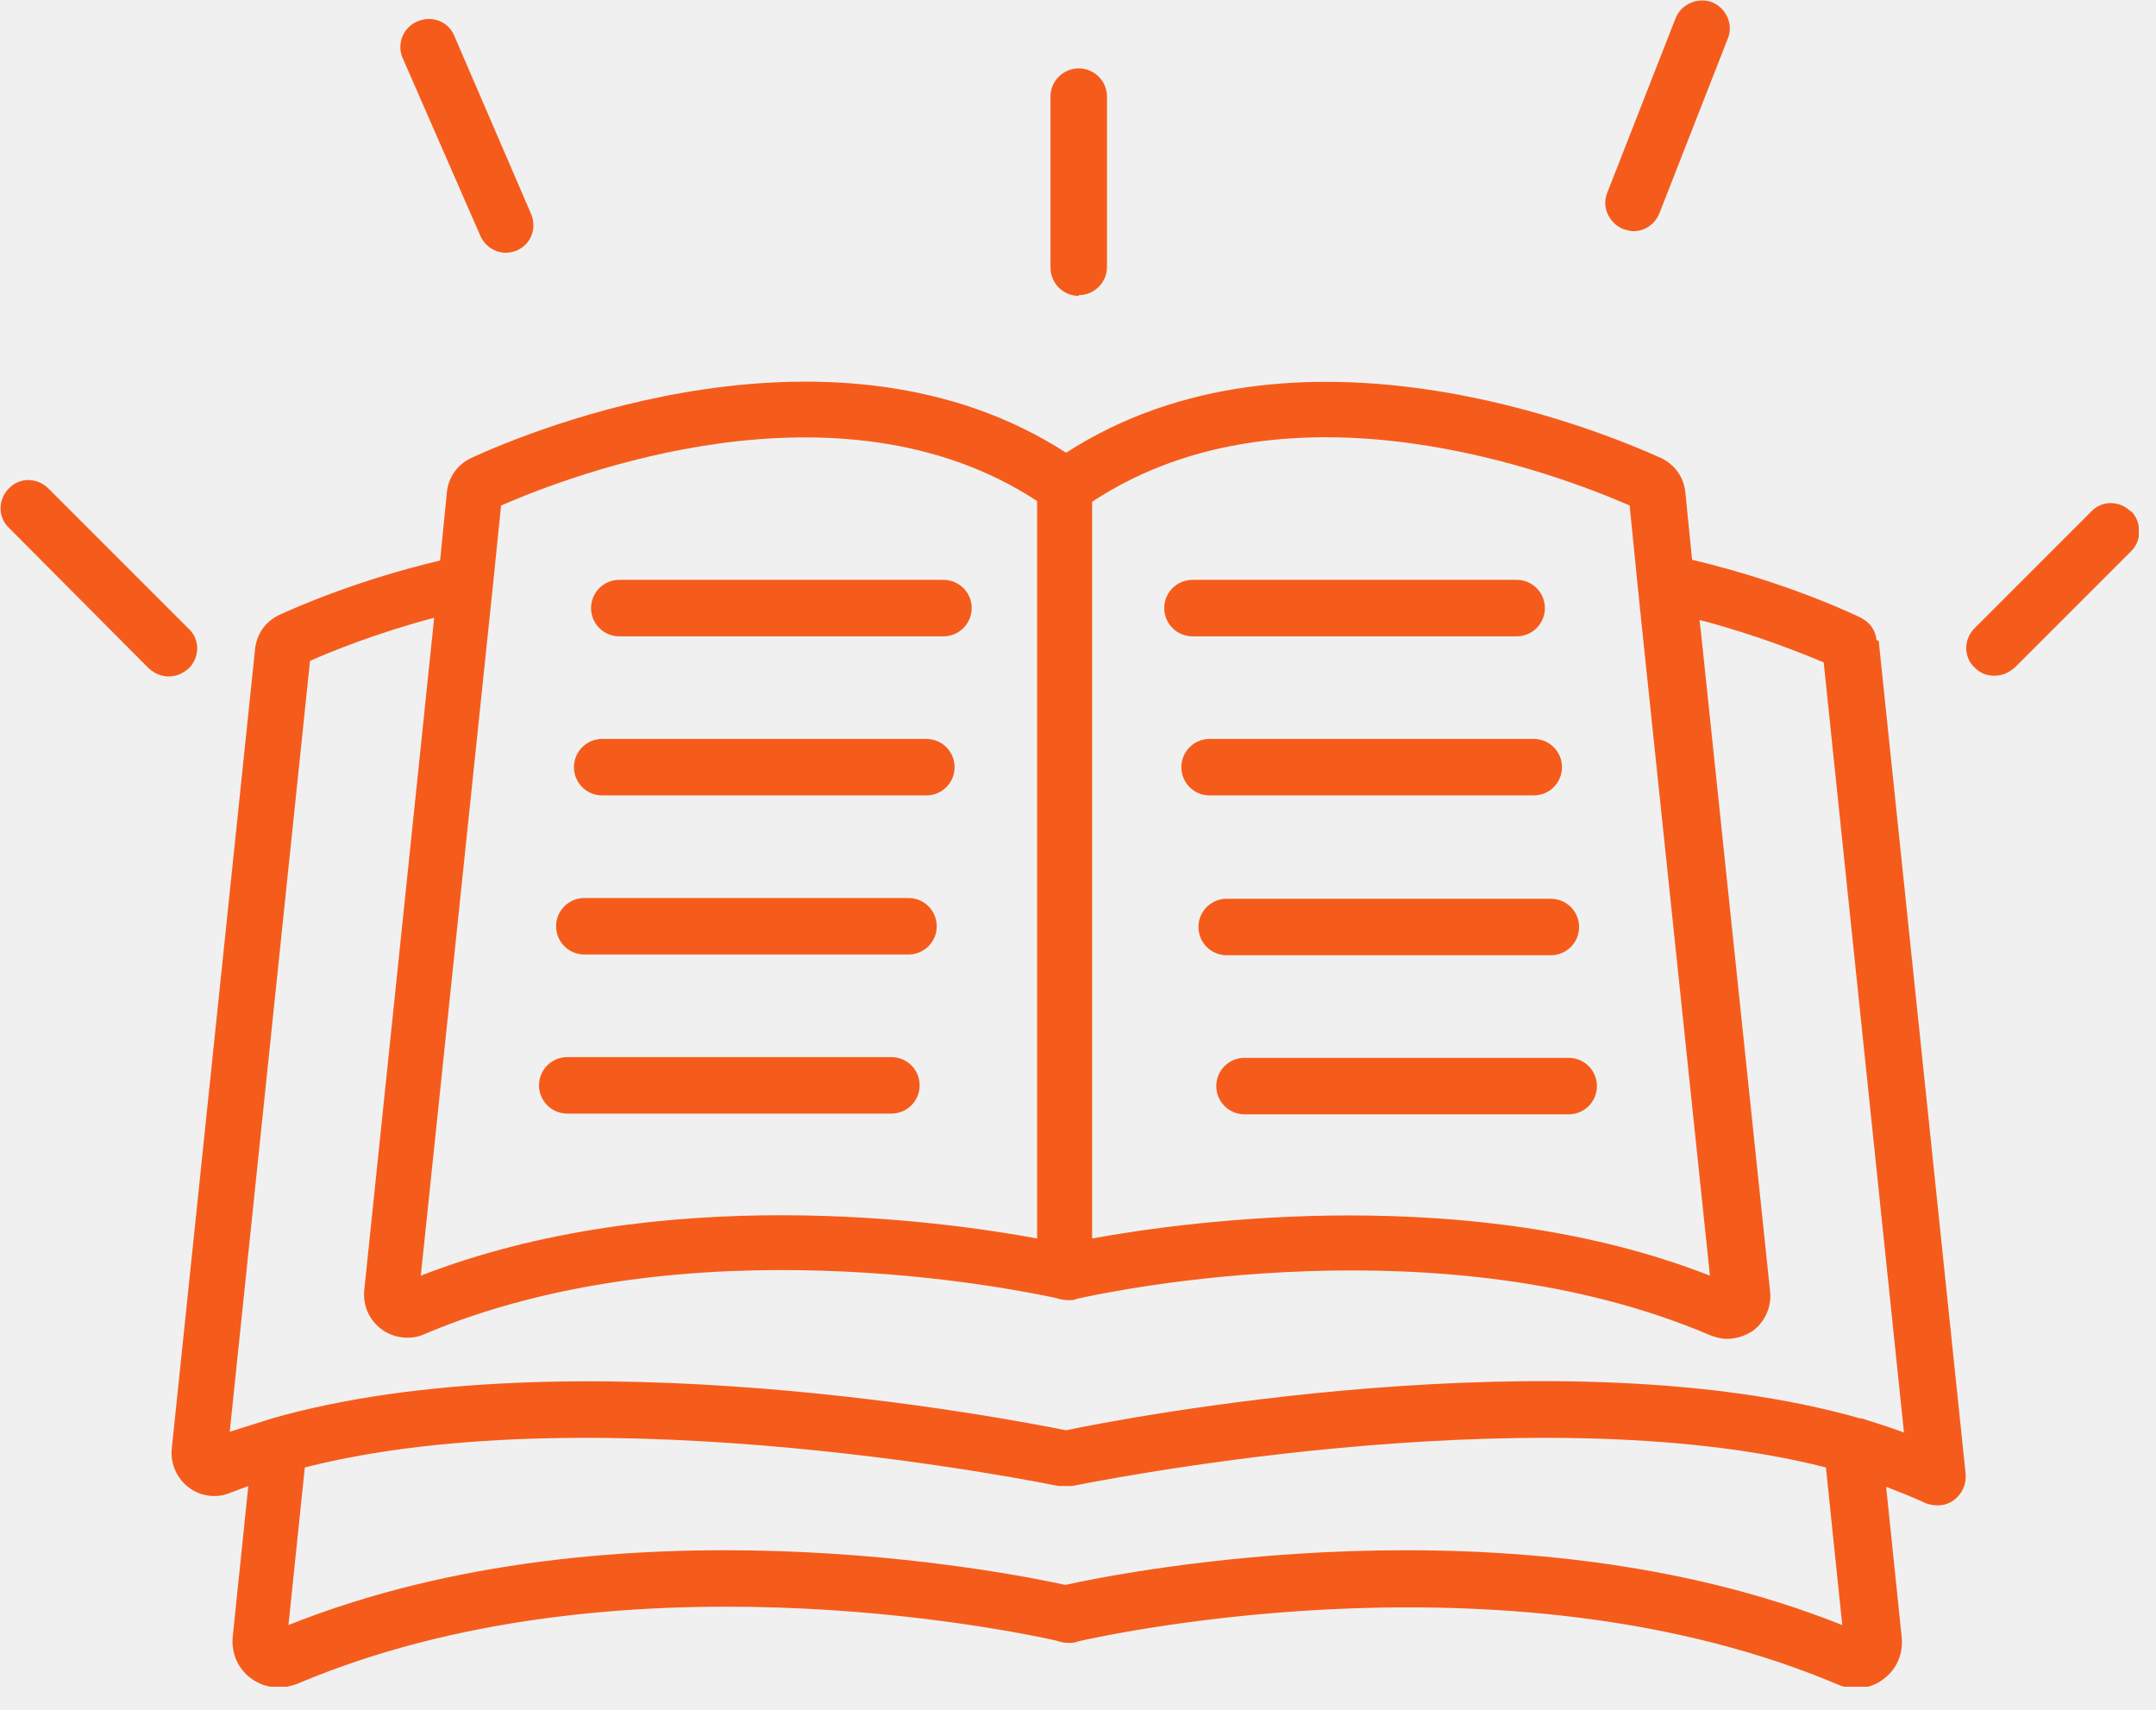
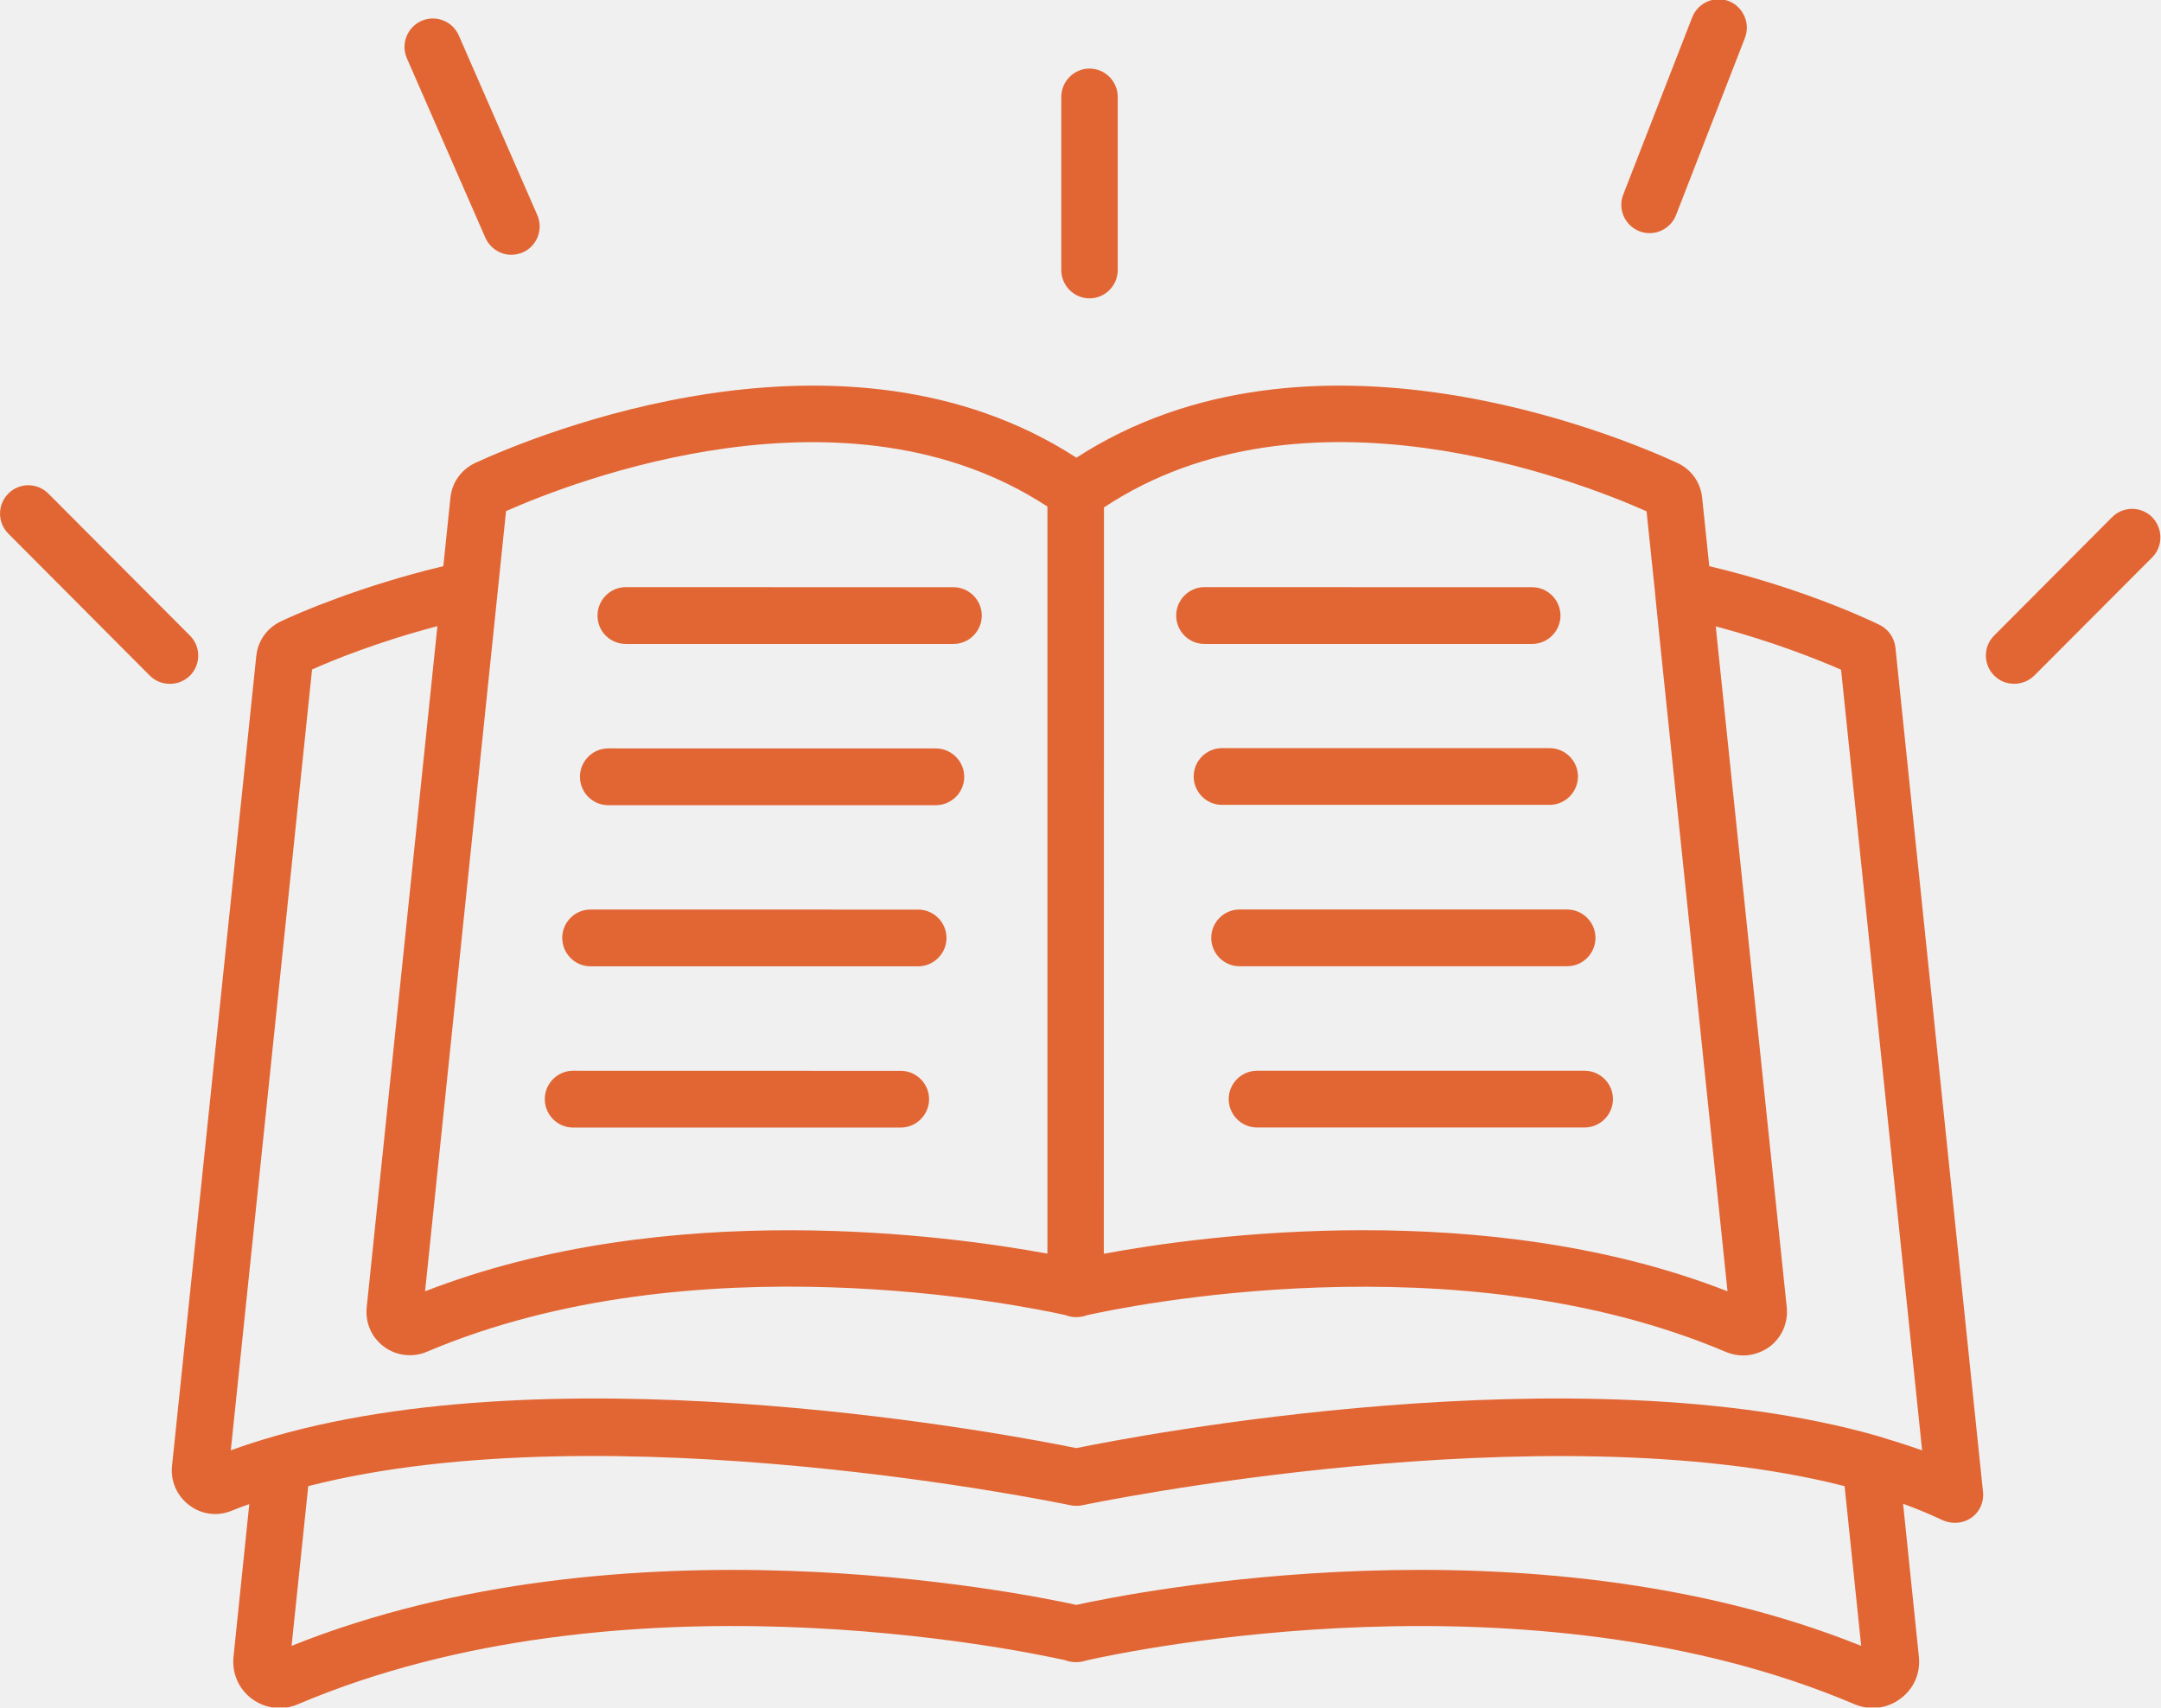
- <svg xmlns="http://www.w3.org/2000/svg" width="29" height="23" viewBox="0 0 29 23" fill="none">
-   <g clip-path="url(#clip0_1_1352)">
-     <mask id="mask0_1_1352" style="mask-type:luminance" maskUnits="userSpaceOnUse" x="0" y="0" width="29" height="23">
-       <path d="M28.77 0H0V22.69H28.77V0Z" fill="white" />
-     </mask>
-     <g mask="url(#mask0_1_1352)">
-       <path d="M25.02 19.08C21.02 17.94 15.09 19.08 14.34 19.24C13.59 19.09 7.66 17.94 3.66 19.08C3.47 19.14 3.28 19.2 3.09 19.26L4.17 8.89C4.44 8.77 5.05 8.52 5.84 8.31L4.9 17.35C4.88 17.56 4.96 17.75 5.13 17.88C5.29 18 5.52 18.03 5.7 17.95C9.26 16.44 13.64 17.34 14.2 17.46C14.26 17.48 14.32 17.49 14.38 17.49C14.41 17.49 14.45 17.49 14.49 17.47C14.99 17.36 19.41 16.43 23 17.96C23.08 17.99 23.15 18.01 23.23 18.01C23.35 18.01 23.48 17.97 23.58 17.9C23.74 17.78 23.83 17.58 23.81 17.38L22.88 8.51L22.86 8.34C23.63 8.54 24.24 8.79 24.53 8.91L25.61 19.27C25.42 19.2 25.23 19.14 25.04 19.08H25.02ZM14.33 21.32C13.6 21.16 8.31 20.09 3.88 21.86L4.1 19.74C8.11 18.72 14.18 19.98 14.24 19.99C14.27 19.99 14.29 19.99 14.32 19.99H14.34C14.34 19.99 14.39 19.99 14.42 19.99C14.48 19.98 20.55 18.72 24.56 19.74L24.78 21.86C20.35 20.09 15.05 21.16 14.33 21.32ZM13.95 6.74V16.66C12.65 16.42 8.9 15.9 5.66 17.16L6.63 7.88L6.74 6.8C7.66 6.4 11.28 4.99 13.95 6.74ZM21.92 6.8L22.03 7.9L22.1 8.58L23 17.16C21.39 16.53 19.65 16.35 18.15 16.35C16.65 16.35 15.34 16.54 14.69 16.66V6.75C17.37 4.98 21 6.4 21.92 6.8ZM25.24 8.61C25.23 8.48 25.15 8.37 25.03 8.31C24.99 8.29 24.07 7.84 22.76 7.53L22.67 6.63C22.65 6.42 22.53 6.25 22.34 6.16C21.54 5.8 17.44 4.09 14.34 6.09C11.24 4.09 7.14 5.79 6.34 6.16C6.15 6.25 6.03 6.42 6.01 6.63L5.92 7.54C4.82 7.8 4 8.16 3.76 8.27C3.57 8.36 3.45 8.53 3.43 8.74L2.31 19.49C2.29 19.69 2.38 19.89 2.54 20.01C2.7 20.13 2.91 20.16 3.1 20.08C3.18 20.05 3.26 20.02 3.34 19.99L3.13 22.02C3.11 22.24 3.2 22.45 3.38 22.58C3.49 22.66 3.62 22.7 3.75 22.7C3.83 22.7 3.92 22.68 4 22.65C8.29 20.83 13.59 21.93 14.21 22.07C14.26 22.09 14.32 22.1 14.37 22.1C14.41 22.1 14.46 22.1 14.5 22.08C15.07 21.95 20.4 20.83 24.72 22.66C24.92 22.75 25.16 22.72 25.33 22.59C25.51 22.46 25.6 22.25 25.58 22.03L25.37 20C25.55 20.07 25.73 20.14 25.9 20.22C25.95 20.24 26.01 20.25 26.06 20.25C26.14 20.25 26.21 20.23 26.28 20.18C26.39 20.1 26.45 19.97 26.44 19.83L25.27 8.62L25.24 8.61Z" fill="#F55C1C" />
-       <path d="M8.33 8.56H12.69C12.9 8.56 13.07 8.39 13.07 8.18C13.07 7.97 12.9 7.8 12.69 7.8H8.33C8.12 7.8 7.95 7.97 7.95 8.18C7.95 8.39 8.12 8.56 8.33 8.56Z" fill="#F55C1C" />
-       <path d="M8.1 10.7H12.46C12.67 10.7 12.84 10.53 12.84 10.32C12.84 10.11 12.67 9.94 12.46 9.94H8.1C7.89 9.94 7.72 10.11 7.72 10.32C7.72 10.53 7.89 10.7 8.1 10.7Z" fill="#F55C1C" />
-       <path d="M7.86 12.84H12.22C12.43 12.84 12.6 12.67 12.6 12.46C12.6 12.25 12.43 12.08 12.22 12.08H7.86C7.65 12.08 7.48 12.25 7.48 12.46C7.48 12.67 7.65 12.84 7.86 12.84Z" fill="#F55C1C" />
-       <path d="M7.63 14.98H11.99C12.2 14.98 12.37 14.81 12.37 14.6C12.37 14.39 12.2 14.22 11.99 14.22H7.63C7.42 14.22 7.25 14.39 7.25 14.6C7.25 14.81 7.42 14.98 7.63 14.98Z" fill="#F55C1C" />
-       <path d="M16.04 8.56H20.4C20.61 8.56 20.78 8.39 20.78 8.18C20.78 7.97 20.61 7.8 20.4 7.8H16.04C15.83 7.8 15.66 7.97 15.66 8.18C15.66 8.39 15.83 8.56 16.04 8.56Z" fill="#F55C1C" />
-       <path d="M16.27 9.94C16.06 9.94 15.89 10.11 15.89 10.32C15.89 10.53 16.06 10.7 16.27 10.7H20.63C20.84 10.7 21.01 10.53 21.01 10.32C21.01 10.11 20.84 9.94 20.63 9.94H16.27Z" fill="#F55C1C" />
-       <path d="M16.5 12.09C16.29 12.09 16.12 12.26 16.12 12.47C16.12 12.68 16.29 12.85 16.5 12.85H20.86C21.07 12.85 21.24 12.68 21.24 12.47C21.24 12.26 21.07 12.09 20.86 12.09H16.5Z" fill="#F55C1C" />
-       <path d="M16.74 14.23C16.53 14.23 16.36 14.4 16.36 14.61C16.36 14.82 16.53 14.99 16.74 14.99H21.1C21.31 14.99 21.48 14.82 21.48 14.61C21.48 14.4 21.31 14.23 21.1 14.23H16.74Z" fill="#F55C1C" />
-       <path d="M14.51 3.97C14.72 3.97 14.89 3.8 14.89 3.59V1.3C14.89 1.09 14.72 0.92 14.51 0.92C14.3 0.92 14.13 1.09 14.13 1.3V3.6C14.13 3.81 14.3 3.98 14.51 3.98" fill="#F55C1C" />
-       <path d="M2.53 8.45L0.65 6.57C0.5 6.42 0.26 6.42 0.12 6.57C-0.03 6.72 -0.03 6.96 0.12 7.1L2 8.99C2.08 9.06 2.17 9.1 2.27 9.1C2.37 9.1 2.46 9.06 2.54 8.99C2.69 8.84 2.69 8.6 2.54 8.46" fill="#F55C1C" />
-       <path d="M28.66 6.88C28.51 6.73 28.27 6.73 28.13 6.88L26.56 8.45C26.41 8.6 26.41 8.84 26.56 8.98C26.64 9.06 26.73 9.09 26.83 9.09C26.93 9.09 27.02 9.05 27.1 8.98L28.67 7.41C28.81 7.27 28.81 7.03 28.67 6.88" fill="#F55C1C" />
-       <path d="M6.46 3.17C6.52 3.31 6.66 3.4 6.8 3.4C6.85 3.4 6.9 3.39 6.95 3.37C7.14 3.29 7.23 3.07 7.14 2.87L6.11 0.48C6.03 0.29 5.81 0.2 5.61 0.29C5.42 0.37 5.33 0.6 5.42 0.79L6.46 3.17Z" fill="#F55C1C" />
-       <path d="M21.83 3.08C21.83 3.08 21.92 3.11 21.97 3.11C22.12 3.11 22.26 3.02 22.32 2.87L23.24 0.52C23.32 0.33 23.22 0.11 23.03 0.03C22.84 -0.04 22.62 0.05 22.54 0.24L21.62 2.59C21.54 2.78 21.64 3 21.83 3.08Z" fill="#F55C1C" />
-     </g>
+ <svg xmlns="http://www.w3.org/2000/svg" width="81" height="64" viewBox="0 0 81 64" fill="none">
+   <g clip-path="url(#clip0_1_236)">
+     <path d="M71.046 24.274C71.004 23.91 70.787 23.591 70.464 23.43C70.351 23.373 67.769 22.097 64.068 21.222L63.803 18.672C63.747 18.087 63.398 17.593 62.863 17.348C60.622 16.317 49.073 11.501 40.347 17.156C31.618 11.501 20.074 16.317 17.822 17.348C17.287 17.599 16.938 18.087 16.882 18.664L16.617 21.222C13.532 21.961 11.213 22.966 10.543 23.283C10.008 23.534 9.662 24.022 9.605 24.601L6.447 54.958C6.391 55.535 6.641 56.088 7.103 56.427C7.553 56.769 8.147 56.848 8.679 56.63C8.899 56.54 9.118 56.458 9.344 56.379L8.752 62.105C8.69 62.723 8.946 63.313 9.448 63.683C9.755 63.908 10.121 64.025 10.486 64.025C10.72 64.025 10.954 63.977 11.176 63.878C23.266 58.745 38.162 61.839 39.919 62.229C40.066 62.285 40.22 62.311 40.372 62.302C40.493 62.302 40.617 62.277 40.73 62.237C42.323 61.879 57.346 58.714 69.506 63.878C70.081 64.123 70.731 64.05 71.229 63.675C71.733 63.311 71.992 62.717 71.924 62.093L71.333 56.367C71.851 56.554 72.347 56.763 72.822 56.986C72.969 57.048 73.124 57.081 73.275 57.081C73.495 57.081 73.706 57.019 73.892 56.89C74.21 56.67 74.37 56.297 74.328 55.916L71.046 24.274ZM61.717 19.166L62.041 22.269V22.295L62.232 24.178L64.752 48.403C60.217 46.632 55.325 46.113 51.105 46.113C46.799 46.113 43.196 46.657 41.374 46.996L41.38 19.02C48.907 14.033 59.144 18.02 61.717 19.166ZM39.26 18.988V46.991C35.607 46.319 25.048 44.856 15.933 48.403L18.653 22.196L18.968 19.157C21.549 18.02 31.739 14.058 39.26 18.988ZM40.344 60.157C38.303 59.711 23.398 56.689 10.929 61.693L11.554 55.706C22.841 52.815 39.924 56.379 40.105 56.419C40.178 56.435 40.248 56.444 40.322 56.444H40.369C40.443 56.444 40.516 56.435 40.589 56.419C40.767 56.379 57.841 52.822 69.14 55.706L69.762 61.693C57.301 56.687 42.385 59.711 40.344 60.157ZM70.432 53.843C70.424 53.843 70.424 53.843 70.432 53.843C70.424 53.843 70.415 53.835 70.407 53.835C59.154 50.61 42.447 53.849 40.344 54.281C38.239 53.849 21.535 50.61 10.287 53.835C10.278 53.835 10.278 53.835 10.272 53.843H10.262C9.718 53.999 9.186 54.168 8.651 54.363L11.697 25.095C12.46 24.753 14.169 24.054 16.395 23.472L13.746 48.995C13.684 49.58 13.923 50.133 14.396 50.481C14.858 50.825 15.48 50.895 16.006 50.667C26.027 46.415 38.354 48.939 39.933 49.295C40.093 49.357 40.265 49.382 40.426 49.368C40.524 49.357 40.628 49.343 40.727 49.303C42.129 48.987 54.579 46.379 64.696 50.678C64.907 50.766 65.126 50.808 65.343 50.808C65.692 50.808 66.032 50.692 66.326 50.484C66.787 50.136 67.029 49.583 66.973 49.007L64.36 23.96L64.313 23.48C66.492 24.059 68.189 24.745 69.008 25.104L72.046 54.366C71.516 54.177 70.984 54.01 70.432 53.843Z" fill="#E26634" />
+     <path d="M23.455 24.137H35.739C36.322 24.137 36.8 23.657 36.8 23.075C36.8 22.491 36.322 22.011 35.739 22.011L23.455 22.008C22.872 22.008 22.397 22.488 22.397 23.07C22.391 23.657 22.863 24.137 23.455 24.137Z" fill="#E26634" />
+     <path d="M22.797 30.181H35.081C35.663 30.181 36.142 29.701 36.142 29.12C36.142 28.535 35.663 28.055 35.081 28.055L22.797 28.053C22.214 28.053 21.738 28.532 21.738 29.114C21.738 29.701 22.208 30.181 22.797 30.181Z" fill="#E26634" />
+     <path d="M22.133 36.221H34.417C34.999 36.221 35.478 35.741 35.478 35.159C35.478 34.575 34.999 34.095 34.417 34.095L22.133 34.093C21.549 34.093 21.074 34.572 21.074 35.154C21.074 35.741 21.549 36.221 22.133 36.221Z" fill="#E26634" />
+     <path d="M21.478 42.265H33.763C34.345 42.265 34.824 41.785 34.824 41.203C34.824 40.618 34.345 40.139 33.763 40.139L21.478 40.136C20.895 40.136 20.42 40.616 20.42 41.198C20.42 41.785 20.895 42.265 21.478 42.265Z" fill="#E26634" />
+     <path d="M45.146 24.137H57.43C58.013 24.137 58.491 23.657 58.491 23.075C58.491 22.491 58.013 22.011 57.43 22.011L45.146 22.008C44.563 22.008 44.087 22.488 44.087 23.07C44.087 23.657 44.554 24.137 45.146 24.137Z" fill="#E26634" />
+     <path d="M45.801 28.043C45.218 28.043 44.742 28.523 44.742 29.104C44.742 29.689 45.218 30.169 45.801 30.169H58.085C58.668 30.169 59.146 29.689 59.146 29.104C59.146 28.523 58.668 28.043 58.085 28.043H45.801Z" fill="#E26634" />
+     <path d="M46.458 34.092C45.875 34.092 45.4 34.572 45.4 35.154C45.4 35.739 45.875 36.218 46.458 36.218H58.743C59.325 36.218 59.803 35.739 59.803 35.154C59.803 34.572 59.325 34.092 58.743 34.092H46.458Z" fill="#E26634" />
+     <path d="M47.113 40.136C46.53 40.136 46.055 40.616 46.055 41.198C46.055 41.782 46.53 42.262 47.113 42.262H59.398C59.98 42.262 60.458 41.782 60.458 41.198C60.458 40.616 59.98 40.136 59.398 40.136H47.113Z" fill="#E26634" />
+     <path d="M40.838 11.184C41.421 11.184 41.896 10.704 41.896 10.122V3.634C41.896 3.049 41.421 2.57 40.838 2.57C40.256 2.57 39.78 3.049 39.78 3.634V10.122C39.78 10.704 40.256 11.184 40.838 11.184Z" fill="#E26634" />
+     <path d="M7.115 23.82L1.812 18.501C1.396 18.085 0.726 18.085 0.312 18.501C-0.102 18.916 -0.102 19.588 0.312 20.003L5.615 25.325C5.829 25.537 6.094 25.633 6.37 25.633C6.646 25.633 6.913 25.529 7.121 25.325C7.535 24.907 7.535 24.235 7.115 23.82Z" fill="#E26634" />
+     <path d="M80.668 19.385C80.253 18.97 79.584 18.97 79.168 19.385L74.748 23.821C74.331 24.236 74.331 24.908 74.748 25.323C74.959 25.538 75.224 25.63 75.5 25.63C75.775 25.63 76.043 25.526 76.251 25.323L80.673 20.89C81.079 20.483 81.079 19.806 80.668 19.385Z" fill="#E26634" />
+     <path d="M18.192 8.91C18.369 9.305 18.757 9.55 19.163 9.55C19.309 9.55 19.447 9.52 19.593 9.463C20.128 9.225 20.377 8.601 20.137 8.056L17.198 1.331C16.965 0.795 16.343 0.544 15.796 0.783C15.264 1.021 15.014 1.645 15.253 2.19L18.192 8.91Z" fill="#E26634" />
+     <path d="M61.444 8.666C61.573 8.714 61.703 8.739 61.832 8.739C62.255 8.739 62.657 8.479 62.82 8.067L65.404 1.423C65.615 0.878 65.348 0.263 64.805 0.043C64.261 -0.169 63.648 0.1 63.431 0.642L60.847 7.285C60.628 7.827 60.895 8.446 61.444 8.666Z" fill="#E26634" />
  </g>
  <defs>
-     <clipPath id="clip0_1_1352">
-       <rect width="28.77" height="22.69" fill="white" />
+     <clipPath id="clip0_1_236">
+       <rect width="81" height="64" fill="white" />
    </clipPath>
  </defs>
</svg>
